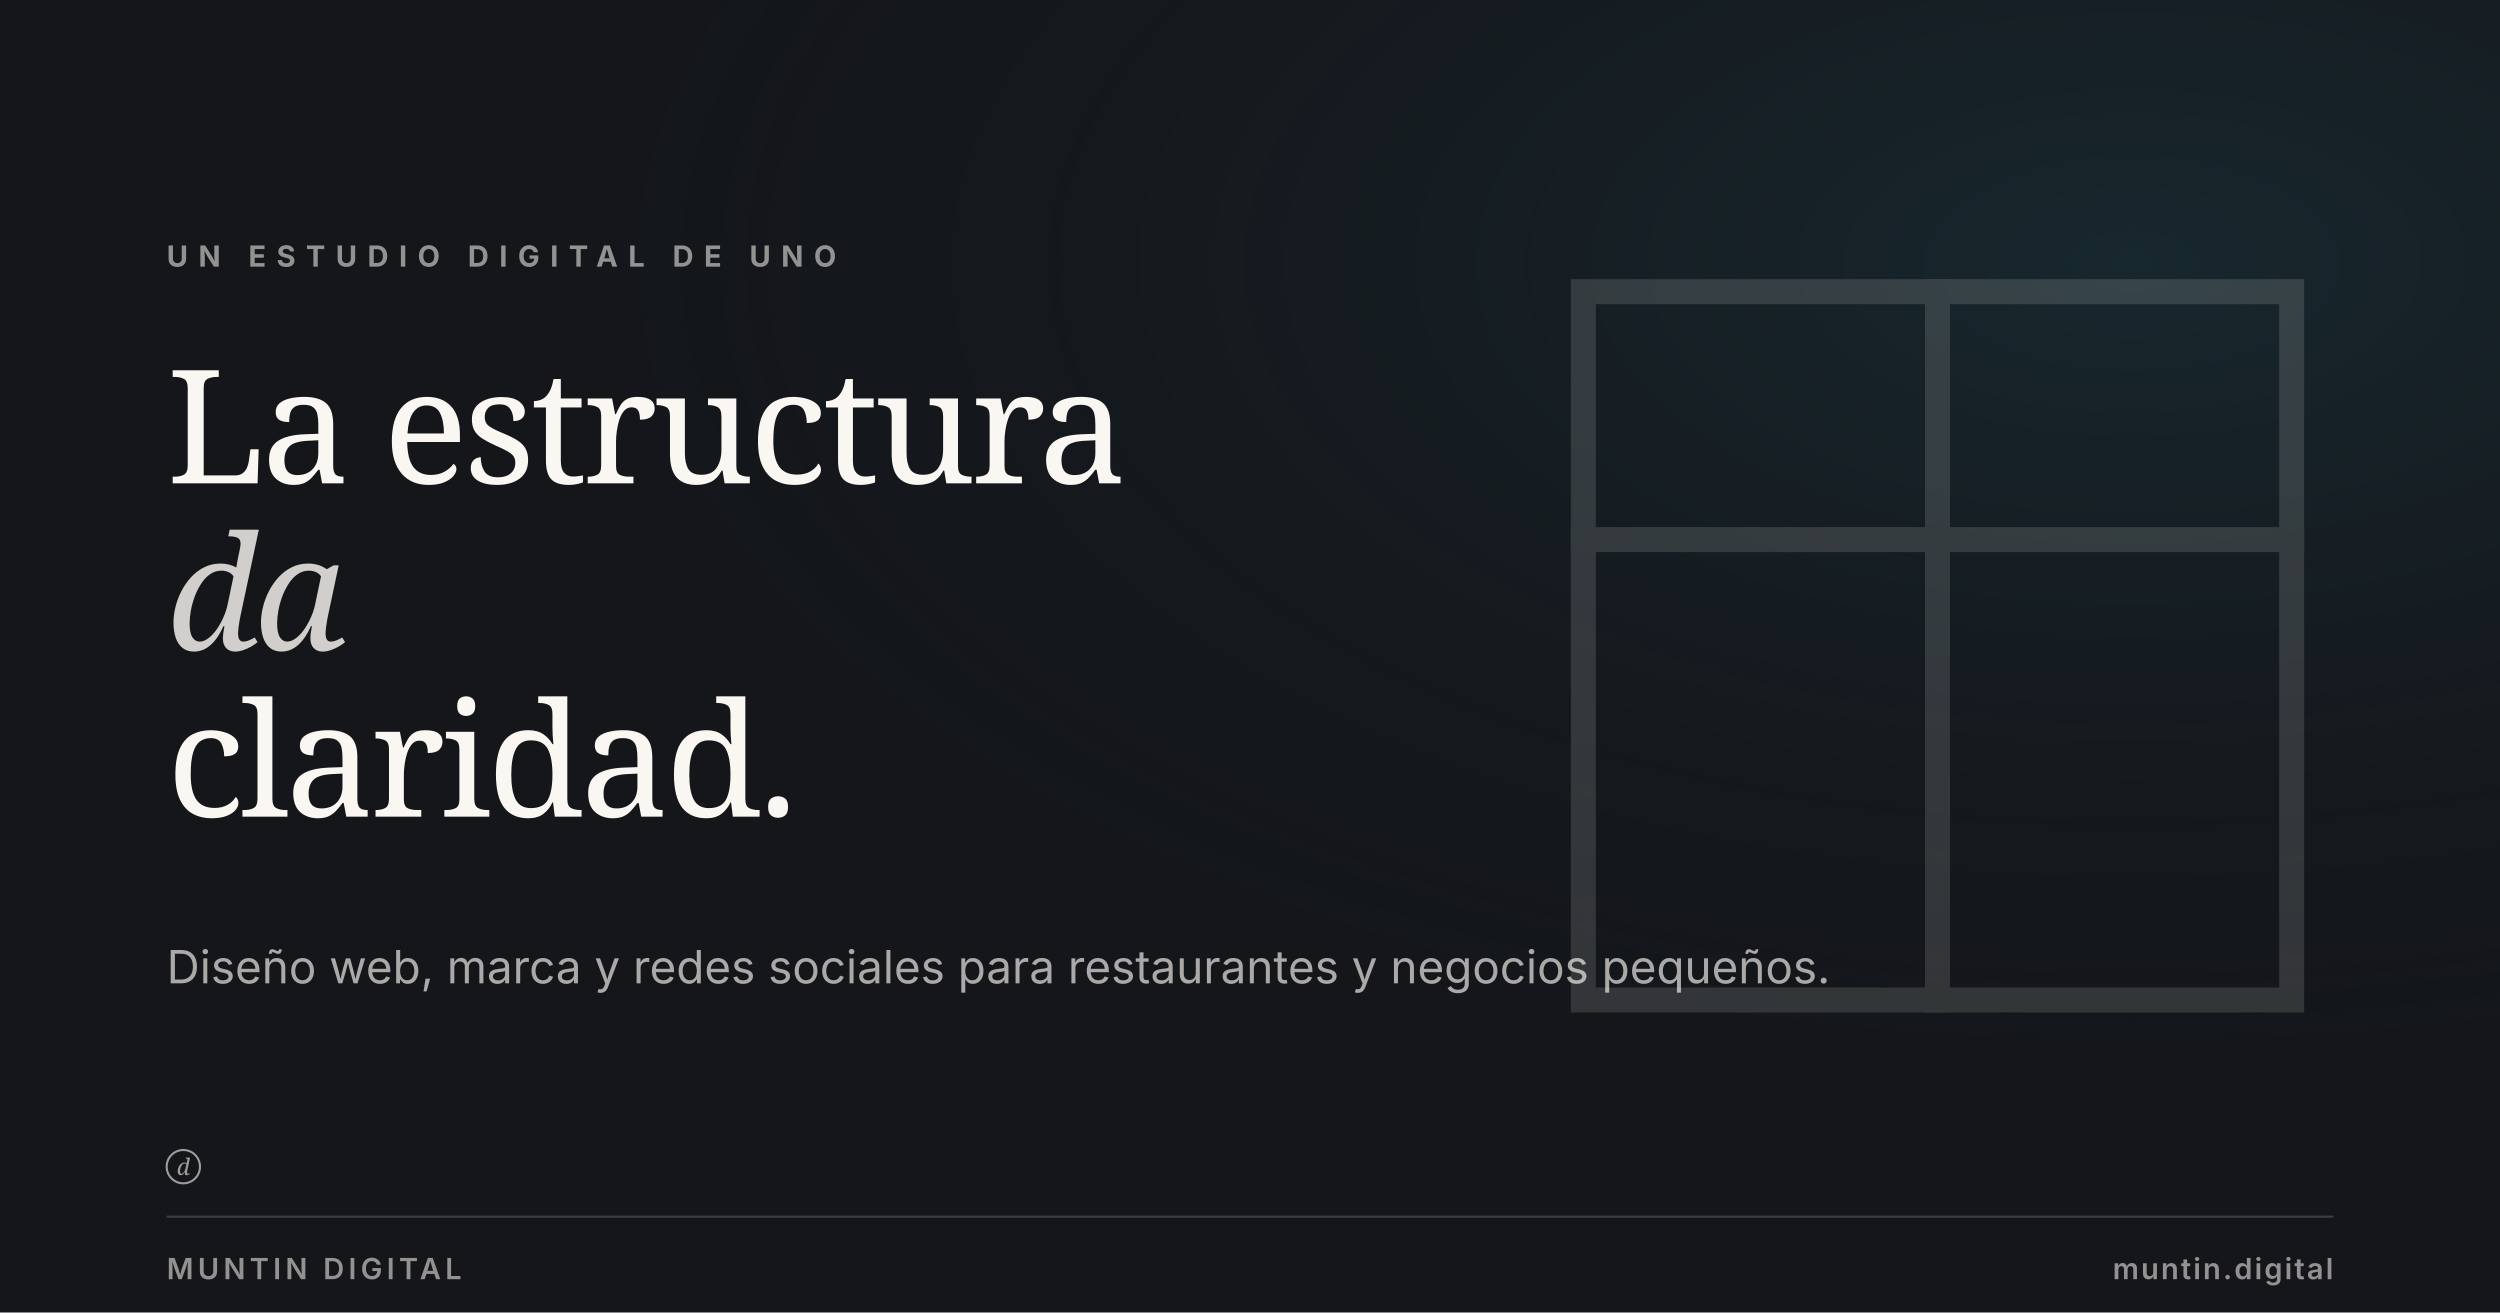
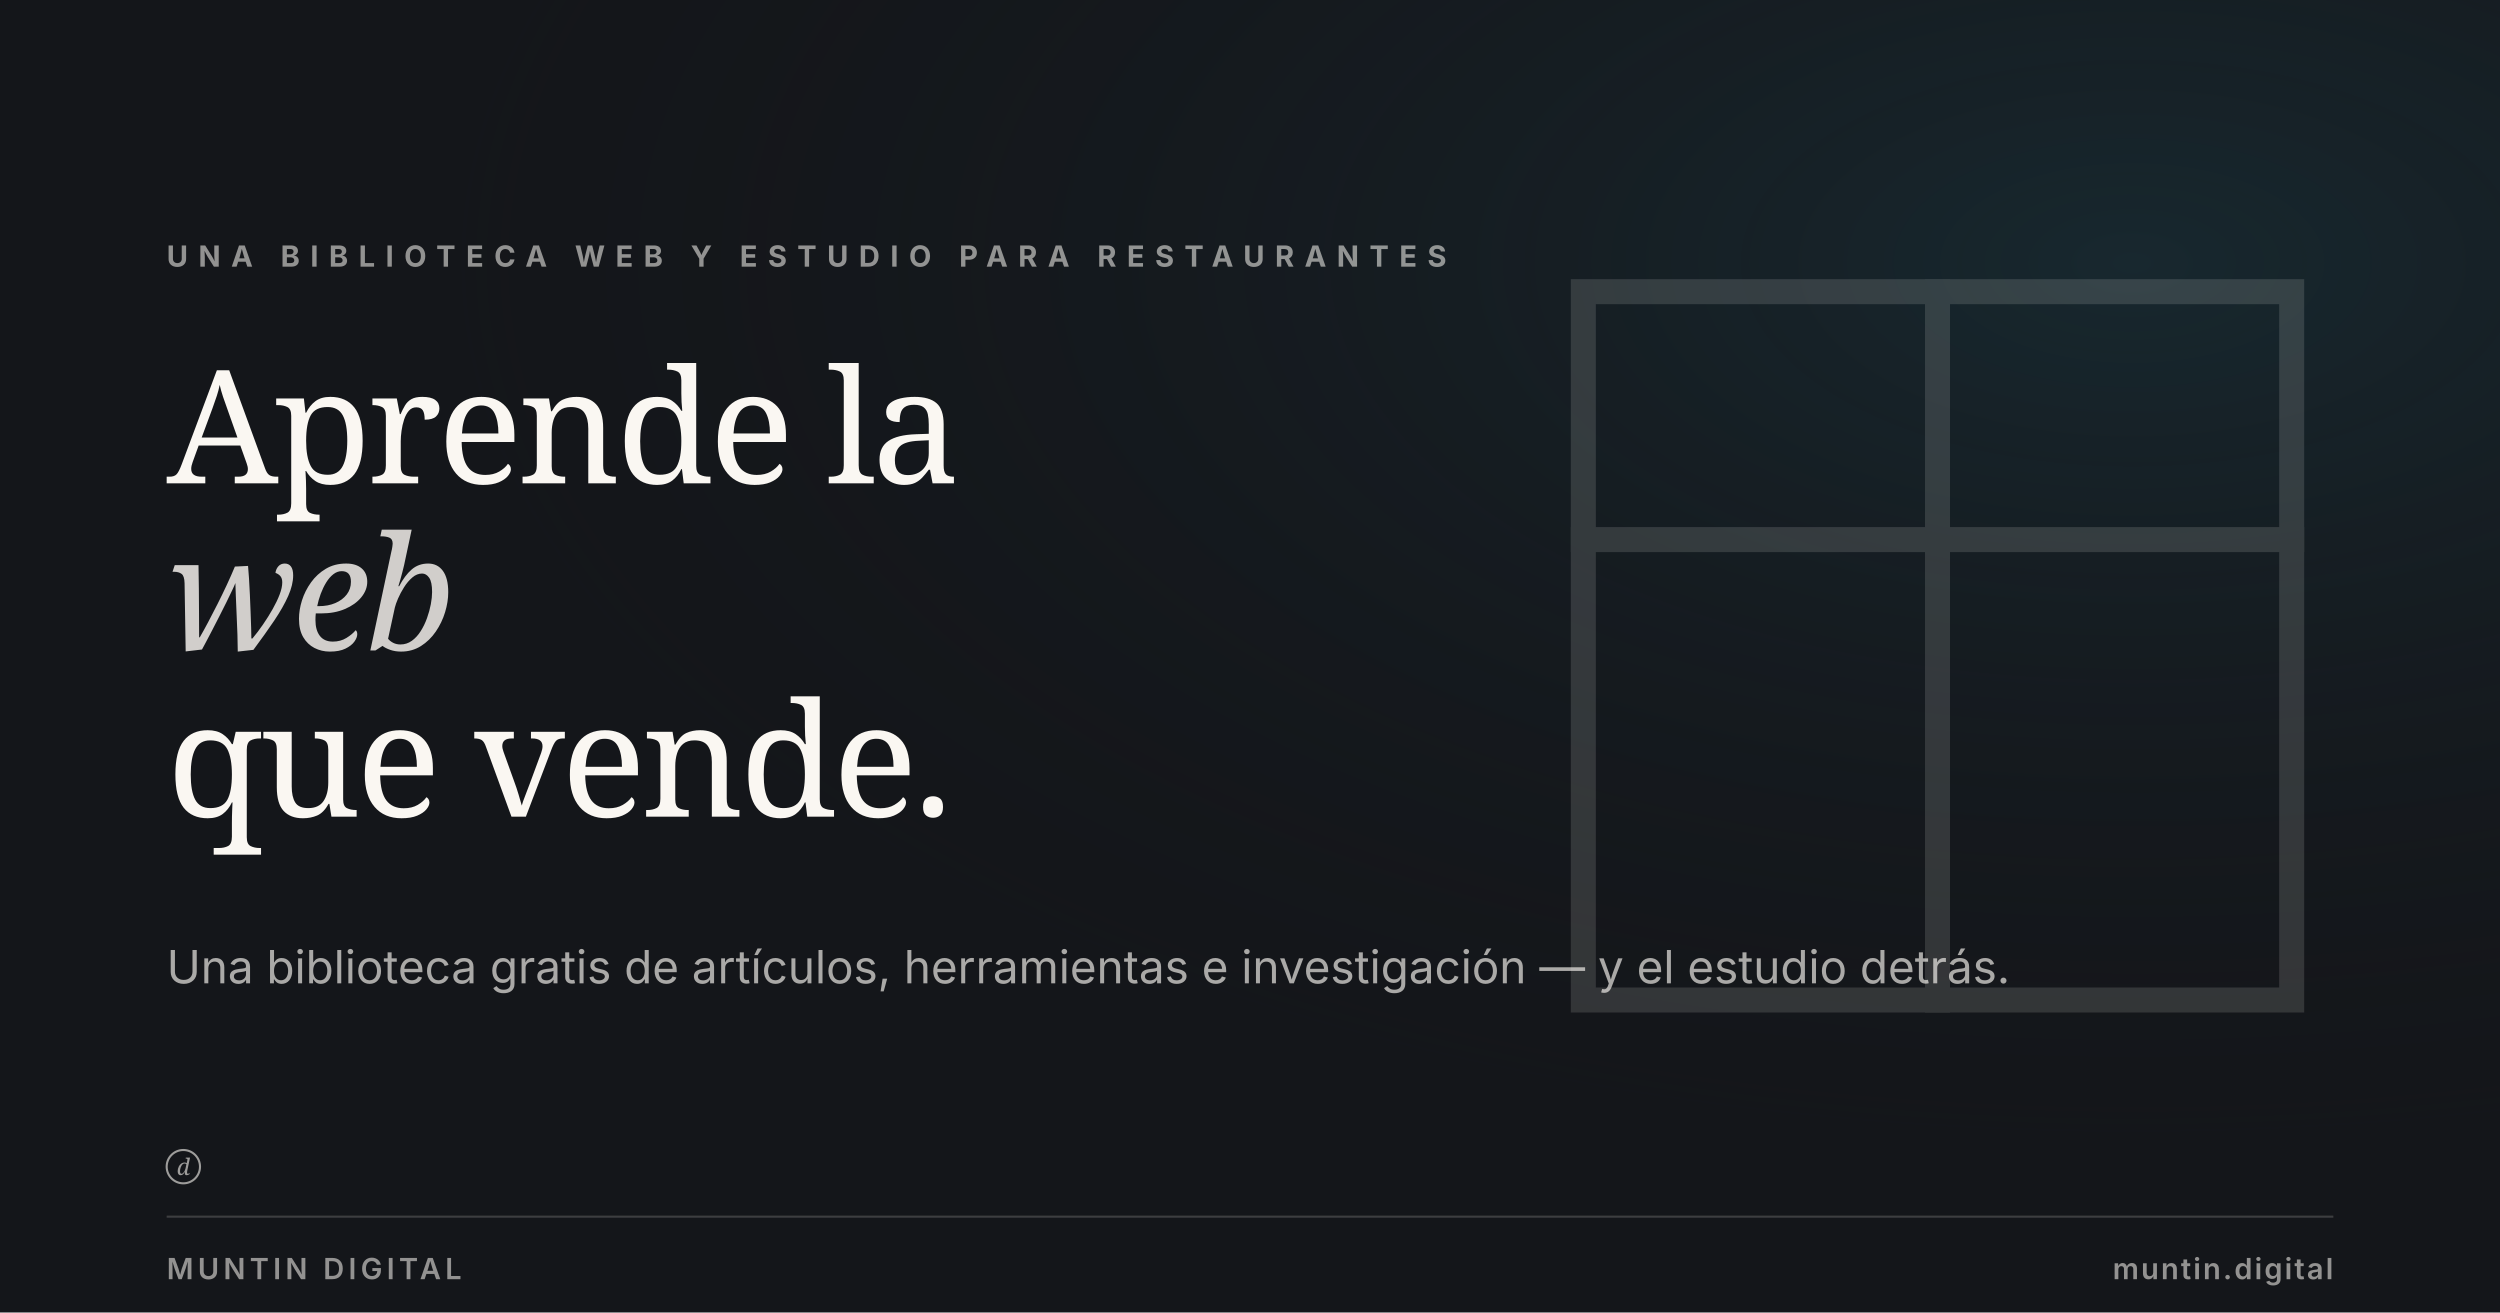
<svg xmlns="http://www.w3.org/2000/svg" viewBox="0 0 1200 630" width="1200" height="630">
  <defs>
    <radialGradient id="glow" cx="85%" cy="20%" r="70%">
      <stop offset="0%" stop-color="#1F4E5B" stop-opacity="0.32" />
      <stop offset="100%" stop-color="#14161A" stop-opacity="0" />
    </radialGradient>
  </defs>
  <rect width="1200" height="630" fill="#14161A" />
  <rect width="1200" height="630" fill="url(#glow)" />
  <g transform="translate(760, 140)" stroke="#FAF7F2" stroke-width="12" stroke-linecap="square" stroke-linejoin="miter" fill="none" opacity="0.14">
    <rect x="0" y="0" width="340" height="340" />
    <line x1="170" y1="0" x2="170" y2="340" />
    <line x1="0" y1="119" x2="340" y2="119" />
  </g>
-   <text x="80" y="128" font-family="Inter, Arial, sans-serif" font-size="14" font-weight="700" letter-spacing="5" fill="#FAF7F2" opacity="0.55">UN ESTUDIO DIGITAL DE UNO</text>
-   <text x="80" y="232" font-family="Fraunces, Georgia, serif" font-size="76" font-weight="500" letter-spacing="-2" fill="#FAF7F2">La estructura</text>
-   <text x="80" y="312" font-family="Fraunces, Georgia, serif" font-style="italic" font-size="76" font-weight="400" letter-spacing="-2" fill="#FAF7F2" opacity="0.82">da</text>
-   <text x="80" y="392" font-family="Fraunces, Georgia, serif" font-size="76" font-weight="500" letter-spacing="-2" fill="#FAF7F2">claridad.</text>
-   <text x="80" y="472" font-family="Inter, Arial, sans-serif" font-size="22" font-weight="400" fill="#FAF7F2" opacity="0.65">Diseño web, marca y redes sociales para restaurantes y negocios pequeños.</text>
+   <text x="80" y="128" font-family="Inter, Arial, sans-serif" font-size="14" font-weight="700" letter-spacing="5" fill="#FAF7F2" opacity="0.55">UNA BIBLIOTECA WEB Y ESTUDIO PARA RESTAURANTES</text>
+   <text x="80" y="232" font-family="Fraunces, Georgia, serif" font-size="76" font-weight="500" letter-spacing="-2" fill="#FAF7F2">Aprende la</text>
+   <text x="80" y="312" font-family="Fraunces, Georgia, serif" font-style="italic" font-size="76" font-weight="400" letter-spacing="-2" fill="#FAF7F2" opacity="0.82">web</text>
+   <text x="80" y="392" font-family="Fraunces, Georgia, serif" font-size="76" font-weight="500" letter-spacing="-2" fill="#FAF7F2">que vende.</text>
+   <text x="80" y="472" font-family="Inter, Arial, sans-serif" font-size="22" font-weight="400" fill="#FAF7F2" opacity="0.65">Una biblioteca gratis de artículos, herramientas e investigación — y el estudio detrás.</text>
  <g transform="translate(80, 552)" fill="#FAF7F2" opacity="0.6">
    <circle cx="8" cy="8" r="8" fill="none" stroke="#FAF7F2" stroke-width="1" />
    <text x="8" y="12" text-anchor="middle" font-family="Fraunces, Georgia, serif" font-style="italic" font-size="11" font-weight="500" fill="#FAF7F2">d</text>
  </g>
  <line x1="80" y1="584" x2="1120" y2="584" stroke="rgba(250,247,242,0.18)" stroke-width="1" />
  <text x="80" y="614" font-family="Inter, Arial, sans-serif" font-size="14" font-weight="600" letter-spacing="2" fill="rgba(250,247,242,0.55)">MUNTIN DIGITAL</text>
  <text x="1120" y="614" text-anchor="end" font-family="Inter, Arial, sans-serif" font-size="14" font-weight="600" letter-spacing="1" fill="rgba(250,247,242,0.55)">muntin.digital</text>
</svg>
